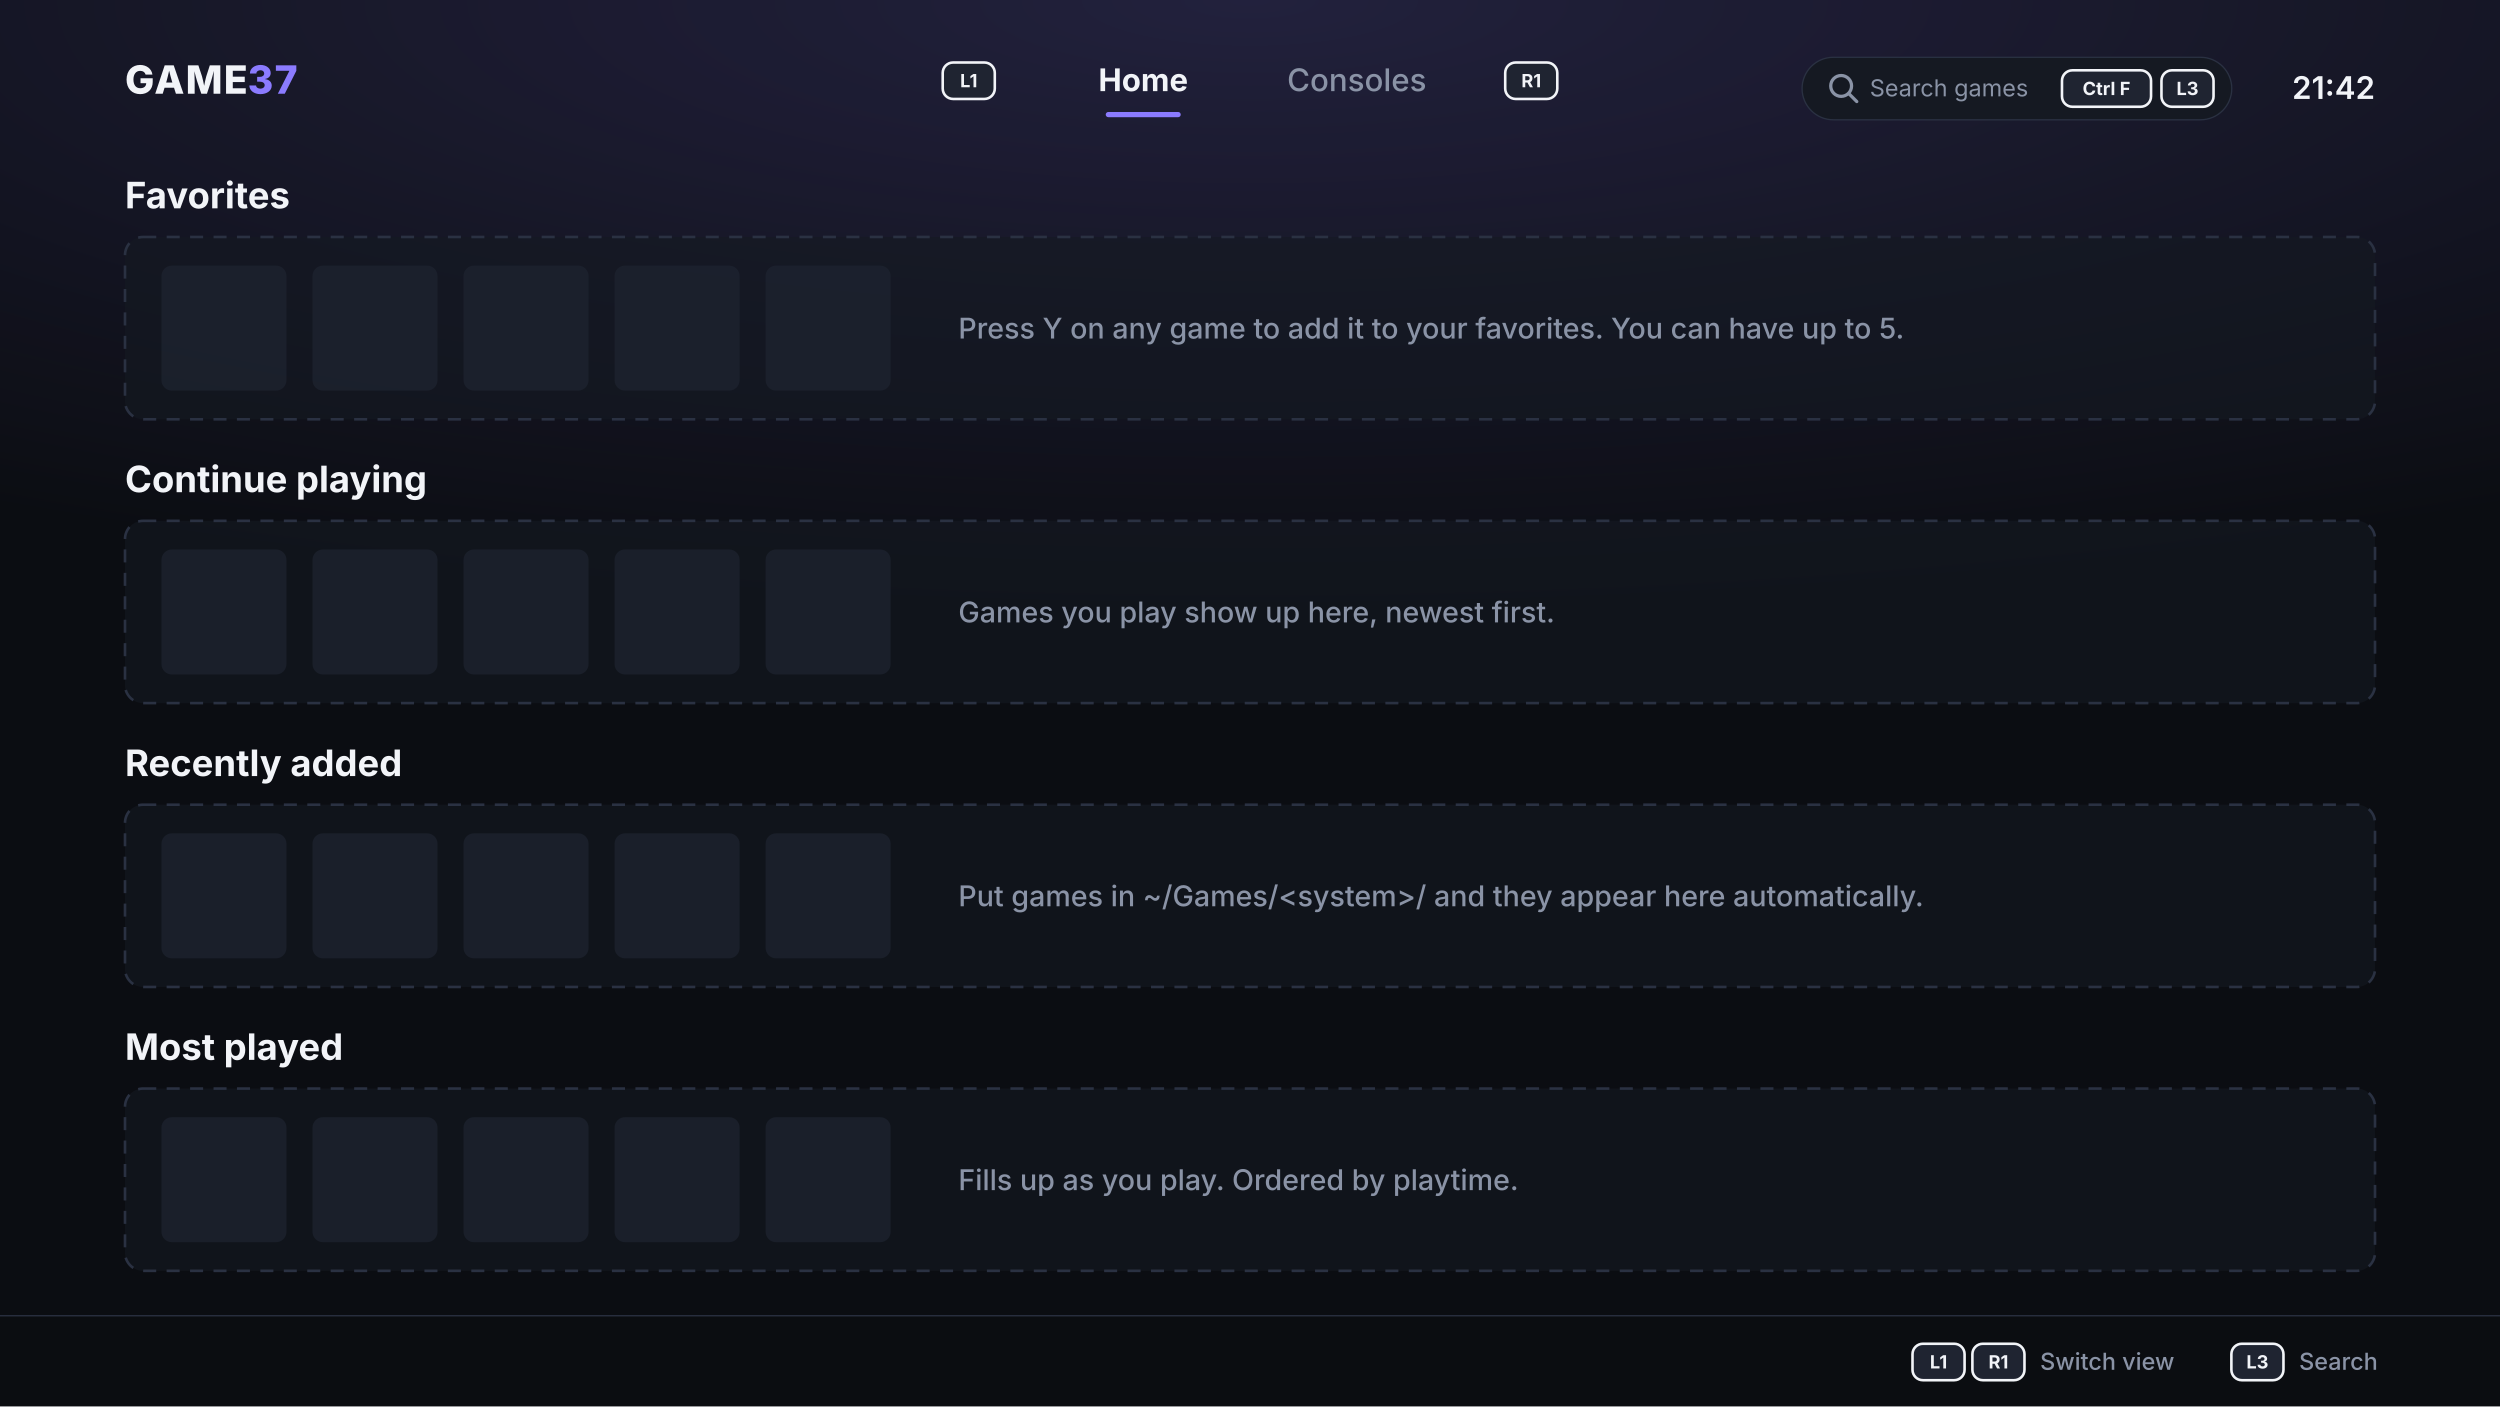
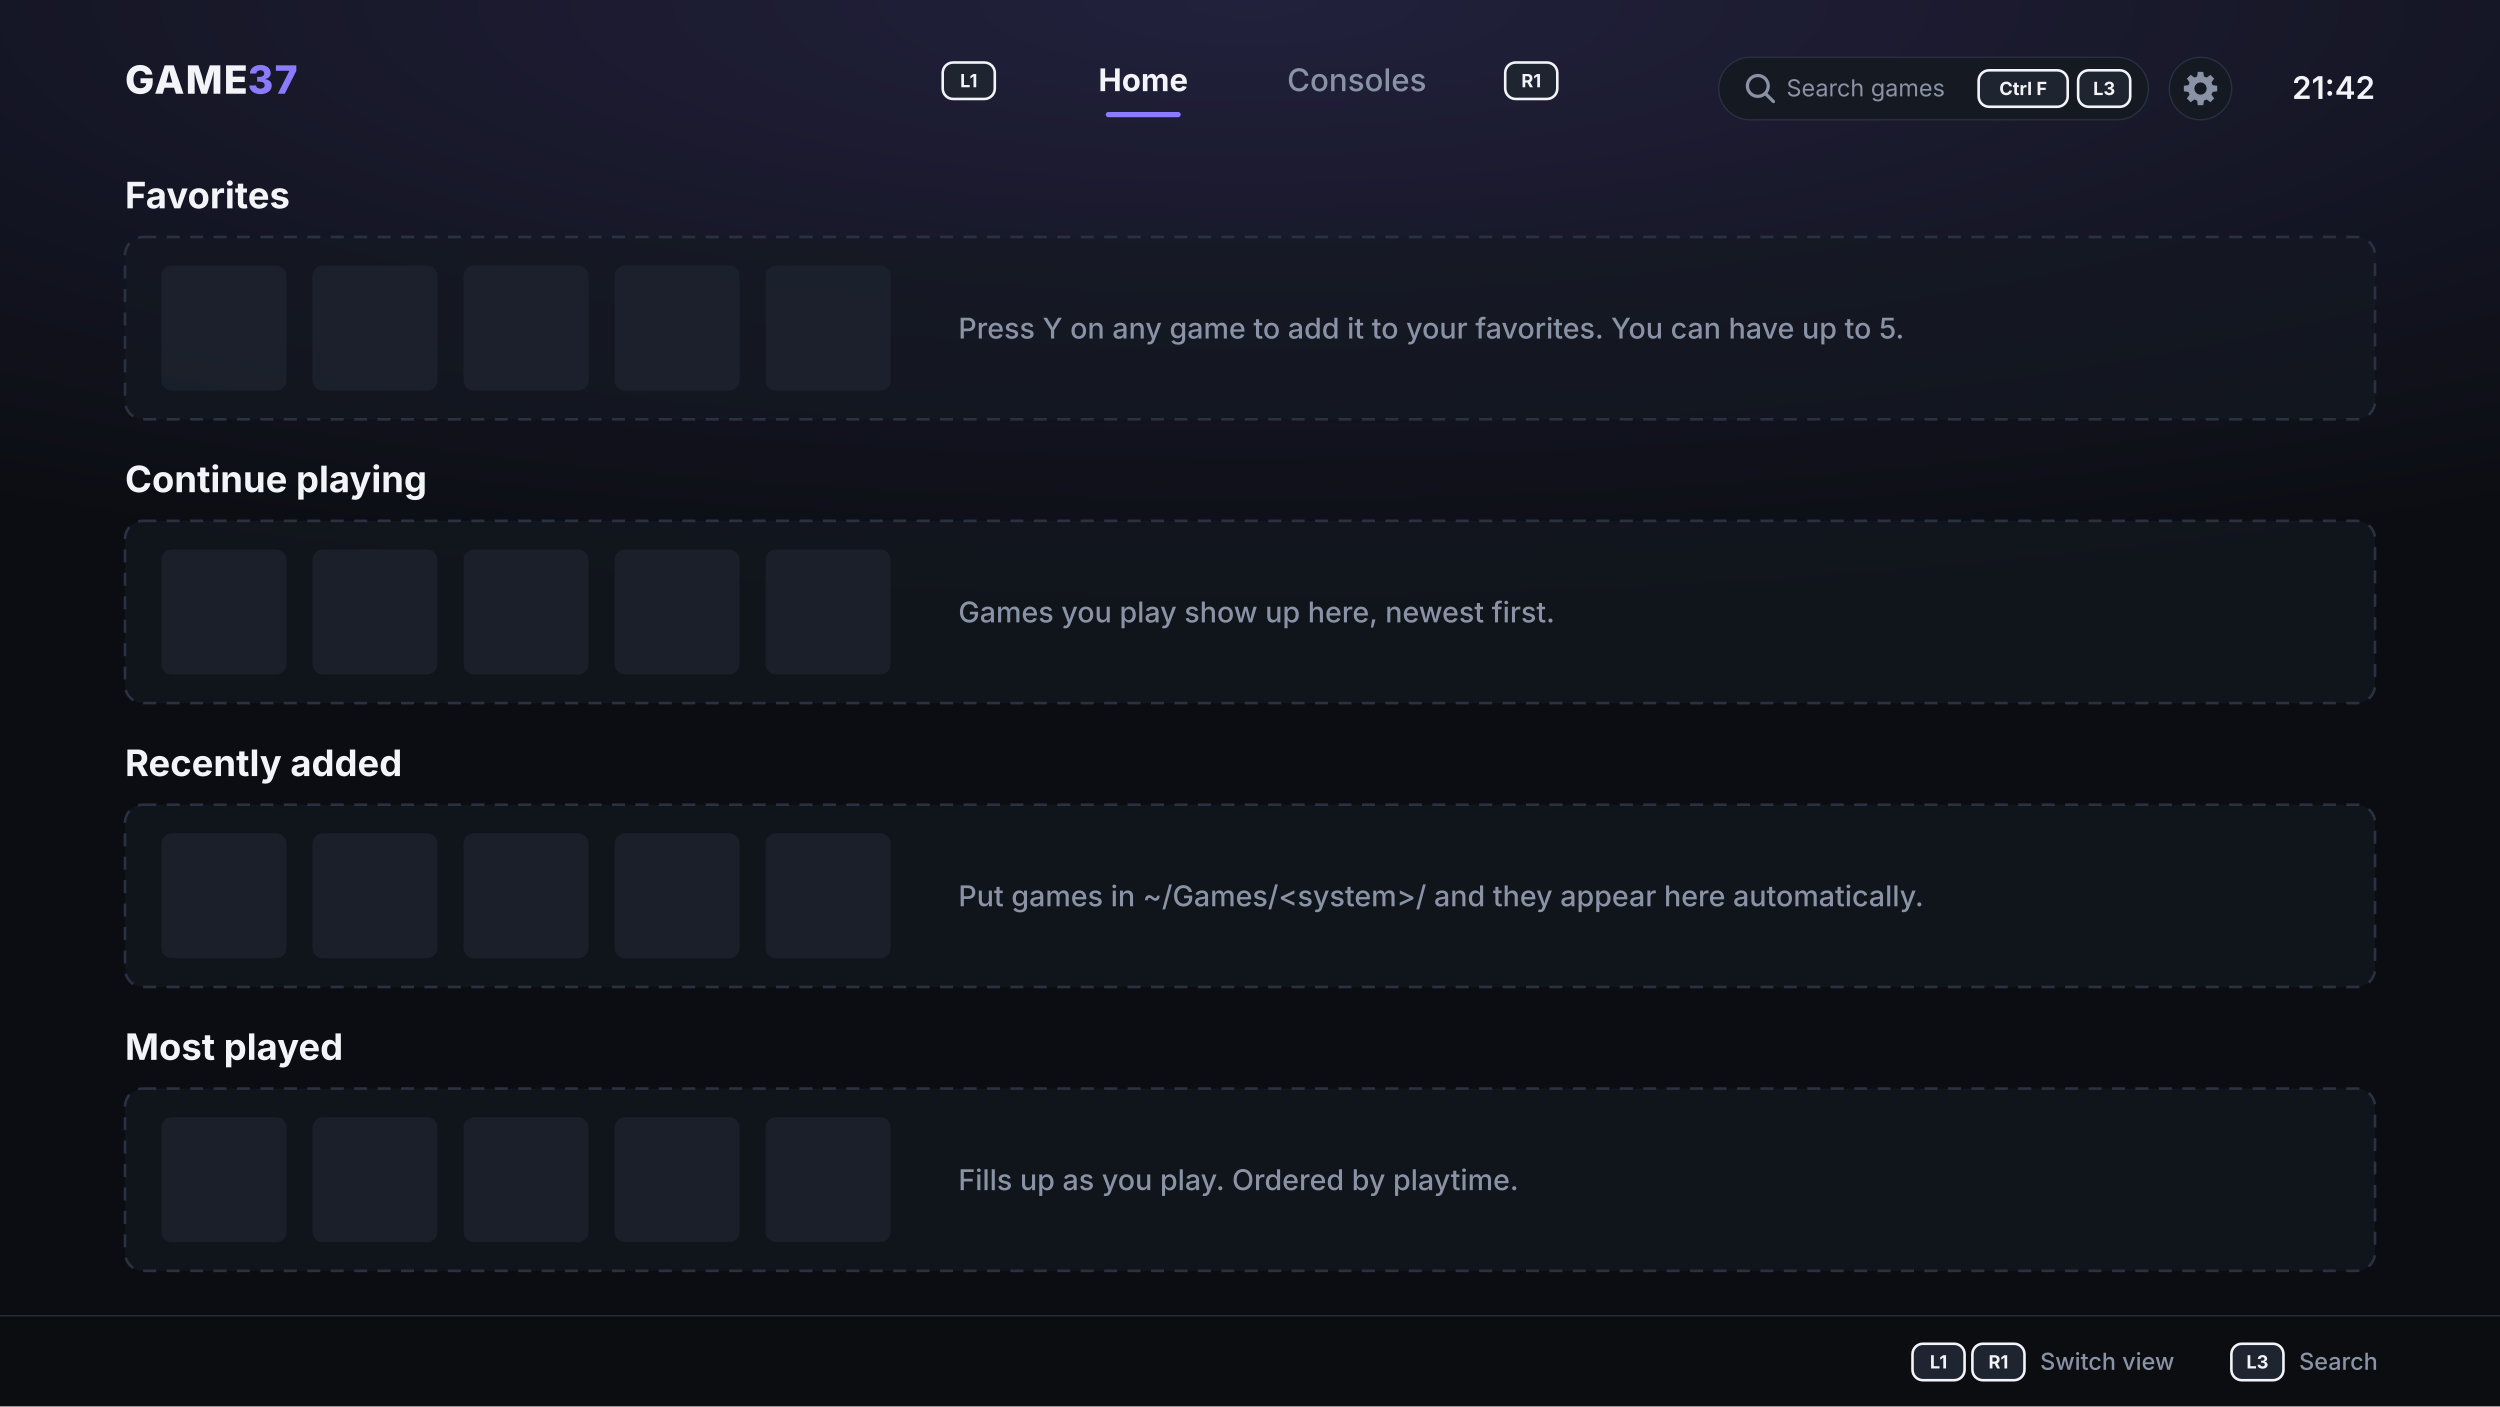
<svg xmlns="http://www.w3.org/2000/svg" width="1920" height="1080" viewBox="0 0 1920 1080">
  <defs>
    <radialGradient id="rg1" cx="0.5" cy="0" r="0.9">
      <stop offset="0" stop-color="#8B7BFF" stop-opacity="0.18" />
      <stop offset="1" stop-color="#8B7BFF" stop-opacity="0" />
    </radialGradient>
  </defs>
  <rect x="0.0" y="0.0" width="1920.0" height="1080.0" rx="0" fill="#0B0D12" fill-opacity="1" />
  <rect x="0.0" y="0.0" width="1920.0" height="520.0" rx="0" fill="url(#rg1)" fill-opacity="1" />
  <text x="96" y="72" font-family="Inter, 'Helvetica Neue', Arial, sans-serif" font-size="30" font-weight="800" fill="#F2F4F8" letter-spacing="1">GAME<tspan fill="#8B7BFF">37</tspan>
  </text>
  <rect x="724.0" y="48.0" width="40.0" height="28.0" rx="8" fill="#1F2431" fill-opacity="1" stroke="#F2F4F8" stroke-width="2" />
  <text x="744.0" y="67.0" font-family="Inter, 'Helvetica Neue', Arial, sans-serif" font-size="14" font-weight="700" fill="#F2F4F8" fill-opacity="1" text-anchor="middle" letter-spacing="0">L1</text>
  <rect x="1156.0" y="48.0" width="40.0" height="28.0" rx="8" fill="#1F2431" fill-opacity="1" stroke="#F2F4F8" stroke-width="2" />
  <text x="1176.0" y="67.0" font-family="Inter, 'Helvetica Neue', Arial, sans-serif" font-size="14" font-weight="700" fill="#F2F4F8" fill-opacity="1" text-anchor="middle" letter-spacing="0">R1</text>
  <text x="878.0" y="70.0" font-family="Inter, 'Helvetica Neue', Arial, sans-serif" font-size="24" font-weight="700" fill="#F2F4F8" fill-opacity="1" text-anchor="middle" letter-spacing="0">Home</text>
  <rect x="849.2" y="86.0" width="57.6" height="4.0" rx="2" fill="#8B7BFF" fill-opacity="1" />
  <text x="1042.0" y="70.0" font-family="Inter, 'Helvetica Neue', Arial, sans-serif" font-size="24" font-weight="500" fill="#8A93A6" fill-opacity="1" text-anchor="middle" letter-spacing="0">Consoles</text>
-   <rect x="1384.0" y="44.0" width="330.0" height="48.0" rx="24" fill="#151922" fill-opacity="1" stroke="#2A3142" stroke-width="1" />
-   <circle cx="1414.0" cy="66.0" r="8.0" fill="none" fill-opacity="1" stroke="#8A93A6" stroke-width="2.5" />
-   <line x1="1420" y1="72" x2="1426" y2="78" stroke="#8A93A6" stroke-width="2.5" stroke-linecap="round" />
-   <text x="1436.0" y="74.0" font-family="Inter, 'Helvetica Neue', Arial, sans-serif" font-size="18" font-weight="400" fill="#8A93A6" fill-opacity="1" text-anchor="start" letter-spacing="0">Search games</text>
-   <rect x="1660.0" y="54.0" width="40.0" height="28.0" rx="8" fill="#1F2431" fill-opacity="1" stroke="#F2F4F8" stroke-width="2" />
-   <text x="1680.0" y="73.0" font-family="Inter, 'Helvetica Neue', Arial, sans-serif" font-size="14" font-weight="700" fill="#F2F4F8" fill-opacity="1" text-anchor="middle" letter-spacing="0">L3</text>
-   <rect x="1583.6" y="54.0" width="68.4" height="28.0" rx="8" fill="#1F2431" fill-opacity="1" stroke="#F2F4F8" stroke-width="2" />
-   <text x="1617.8" y="73.0" font-family="Inter, 'Helvetica Neue', Arial, sans-serif" font-size="14" font-weight="700" fill="#F2F4F8" fill-opacity="1" text-anchor="middle" letter-spacing="0">Ctrl F</text>
+   <rect x="1320.0" y="44.0" width="330.0" height="48.0" rx="24" fill="#151922" fill-opacity="1" stroke="#2A3142" stroke-width="1" />
+   <circle cx="1350.0" cy="66.0" r="8.0" fill="none" fill-opacity="1" stroke="#8A93A6" stroke-width="2.5" />
+   <line x1="1356" y1="72" x2="1362" y2="78" stroke="#8A93A6" stroke-width="2.5" stroke-linecap="round" />
+   <text x="1372.0" y="74.0" font-family="Inter, 'Helvetica Neue', Arial, sans-serif" font-size="18" font-weight="400" fill="#8A93A6" fill-opacity="1" text-anchor="start" letter-spacing="0">Search games</text>
+   <rect x="1596.0" y="54.0" width="40.0" height="28.0" rx="8" fill="#1F2431" fill-opacity="1" stroke="#F2F4F8" stroke-width="2" />
+   <text x="1616.0" y="73.0" font-family="Inter, 'Helvetica Neue', Arial, sans-serif" font-size="14" font-weight="700" fill="#F2F4F8" fill-opacity="1" text-anchor="middle" letter-spacing="0">L3</text>
+   <rect x="1519.6" y="54.0" width="68.4" height="28.0" rx="8" fill="#1F2431" fill-opacity="1" stroke="#F2F4F8" stroke-width="2" />
+   <text x="1553.8" y="73.0" font-family="Inter, 'Helvetica Neue', Arial, sans-serif" font-size="14" font-weight="700" fill="#F2F4F8" fill-opacity="1" text-anchor="middle" letter-spacing="0">Ctrl F</text>
+   <circle cx="1690.0" cy="68.0" r="24.0" fill="#151922" fill-opacity="1" stroke="#2A3142" stroke-width="1" />
+   <polygon points="1699.3,65.4 1702.8,65.9 1702.8,70.1 1699.3,70.6 1698.4,72.7 1700.5,75.6 1697.6,78.5 1694.7,76.4 1692.6,77.3 1692.1,80.8 1687.9,80.8 1687.4,77.3 1685.3,76.4 1682.4,78.5 1679.5,75.6 1681.6,72.7 1680.7,70.6 1677.2,70.1 1677.2,65.9 1680.7,65.4 1681.6,63.3 1679.5,60.4 1682.4,57.5 1685.3,59.6 1687.4,58.7 1687.9,55.2 1692.1,55.2 1692.6,58.7 1694.7,59.6 1697.6,57.5 1700.5,60.4 1698.4,63.3" fill="#8A93A6" />
+   <circle cx="1690.0" cy="68.0" r="4.7" fill="#151922" fill-opacity="1" />
  <text x="1824.0" y="76.0" font-family="Inter, 'Helvetica Neue', Arial, sans-serif" font-size="24" font-weight="600" fill="#F2F4F8" fill-opacity="1" text-anchor="end" letter-spacing="0">21:42</text>
  <text x="96.0" y="160.0" font-family="Inter, 'Helvetica Neue', Arial, sans-serif" font-size="28" font-weight="700" fill="#F2F4F8" fill-opacity="1" text-anchor="start" letter-spacing="0">Favorites</text>
  <rect x="96.0" y="182.0" width="1728.0" height="140.0" rx="14" fill="#151922" fill-opacity="0.6" stroke="#2A3142" stroke-width="2" stroke-dasharray="10 8" />
  <rect x="124.0" y="204.0" width="96.0" height="96.0" rx="8" fill="#1F2431" fill-opacity="0.7" />
  <rect x="240.0" y="204.0" width="96.0" height="96.0" rx="8" fill="#1F2431" fill-opacity="0.7" />
  <rect x="356.0" y="204.0" width="96.0" height="96.0" rx="8" fill="#1F2431" fill-opacity="0.7" />
  <rect x="472.0" y="204.0" width="96.0" height="96.0" rx="8" fill="#1F2431" fill-opacity="0.7" />
  <rect x="588.0" y="204.0" width="96.0" height="96.0" rx="8" fill="#1F2431" fill-opacity="0.7" />
  <text x="736.0" y="260.0" font-family="Inter, 'Helvetica Neue', Arial, sans-serif" font-size="22" font-weight="500" fill="#8A93A6" fill-opacity="1" text-anchor="start" letter-spacing="0">Press  Y  on any game to add it to your favorites. You can have up to 5.</text>
  <text x="96.0" y="378.0" font-family="Inter, 'Helvetica Neue', Arial, sans-serif" font-size="28" font-weight="700" fill="#F2F4F8" fill-opacity="1" text-anchor="start" letter-spacing="0">Continue playing</text>
  <rect x="96.0" y="400.0" width="1728.0" height="140.0" rx="14" fill="#151922" fill-opacity="0.6" stroke="#2A3142" stroke-width="2" stroke-dasharray="10 8" />
  <rect x="124.0" y="422.0" width="96.0" height="96.0" rx="8" fill="#1F2431" fill-opacity="0.7" />
  <rect x="240.0" y="422.0" width="96.0" height="96.0" rx="8" fill="#1F2431" fill-opacity="0.7" />
  <rect x="356.0" y="422.0" width="96.0" height="96.0" rx="8" fill="#1F2431" fill-opacity="0.7" />
  <rect x="472.0" y="422.0" width="96.0" height="96.0" rx="8" fill="#1F2431" fill-opacity="0.7" />
  <rect x="588.0" y="422.0" width="96.0" height="96.0" rx="8" fill="#1F2431" fill-opacity="0.7" />
  <text x="736.0" y="478.0" font-family="Inter, 'Helvetica Neue', Arial, sans-serif" font-size="22" font-weight="500" fill="#8A93A6" fill-opacity="1" text-anchor="start" letter-spacing="0">Games you play show up here, newest first.</text>
  <text x="96.0" y="596.0" font-family="Inter, 'Helvetica Neue', Arial, sans-serif" font-size="28" font-weight="700" fill="#F2F4F8" fill-opacity="1" text-anchor="start" letter-spacing="0">Recently added</text>
  <rect x="96.0" y="618.0" width="1728.0" height="140.0" rx="14" fill="#151922" fill-opacity="0.6" stroke="#2A3142" stroke-width="2" stroke-dasharray="10 8" />
  <rect x="124.0" y="640.0" width="96.0" height="96.0" rx="8" fill="#1F2431" fill-opacity="0.7" />
  <rect x="240.0" y="640.0" width="96.0" height="96.0" rx="8" fill="#1F2431" fill-opacity="0.7" />
  <rect x="356.0" y="640.0" width="96.0" height="96.0" rx="8" fill="#1F2431" fill-opacity="0.7" />
  <rect x="472.0" y="640.0" width="96.0" height="96.0" rx="8" fill="#1F2431" fill-opacity="0.7" />
  <rect x="588.0" y="640.0" width="96.0" height="96.0" rx="8" fill="#1F2431" fill-opacity="0.7" />
  <text x="736.0" y="696.0" font-family="Inter, 'Helvetica Neue', Arial, sans-serif" font-size="22" font-weight="500" fill="#8A93A6" fill-opacity="1" text-anchor="start" letter-spacing="0">Put games in ~/Games/&lt;system&gt;/ and they appear here automatically.</text>
  <text x="96.0" y="814.0" font-family="Inter, 'Helvetica Neue', Arial, sans-serif" font-size="28" font-weight="700" fill="#F2F4F8" fill-opacity="1" text-anchor="start" letter-spacing="0">Most played</text>
  <rect x="96.0" y="836.0" width="1728.0" height="140.0" rx="14" fill="#151922" fill-opacity="0.6" stroke="#2A3142" stroke-width="2" stroke-dasharray="10 8" />
  <rect x="124.0" y="858.0" width="96.0" height="96.0" rx="8" fill="#1F2431" fill-opacity="0.7" />
  <rect x="240.0" y="858.0" width="96.0" height="96.0" rx="8" fill="#1F2431" fill-opacity="0.7" />
  <rect x="356.0" y="858.0" width="96.0" height="96.0" rx="8" fill="#1F2431" fill-opacity="0.7" />
  <rect x="472.0" y="858.0" width="96.0" height="96.0" rx="8" fill="#1F2431" fill-opacity="0.7" />
  <rect x="588.0" y="858.0" width="96.0" height="96.0" rx="8" fill="#1F2431" fill-opacity="0.7" />
  <text x="736.0" y="914.0" font-family="Inter, 'Helvetica Neue', Arial, sans-serif" font-size="22" font-weight="500" fill="#8A93A6" fill-opacity="1" text-anchor="start" letter-spacing="0">Fills up as you play. Ordered by playtime.</text>
  <rect x="0.0" y="1010.0" width="1920.0" height="70.0" rx="0" fill="#0B0D12" fill-opacity="0.92" />
  <rect x="0.0" y="1010.0" width="1920.0" height="1.0" rx="0" fill="#2A3142" fill-opacity="1" />
  <text x="1765.7" y="1052.0" font-family="Inter, 'Helvetica Neue', Arial, sans-serif" font-size="18" font-weight="500" fill="#8A93A6" fill-opacity="1" text-anchor="start" letter-spacing="0">Search</text>
  <rect x="1713.7" y="1032.0" width="40.0" height="28.0" rx="8" fill="#1F2431" fill-opacity="1" stroke="#F2F4F8" stroke-width="2" />
  <text x="1733.7" y="1051.0" font-family="Inter, 'Helvetica Neue', Arial, sans-serif" font-size="14" font-weight="700" fill="#F2F4F8" fill-opacity="1" text-anchor="middle" letter-spacing="0">L3</text>
  <text x="1566.8" y="1052.0" font-family="Inter, 'Helvetica Neue', Arial, sans-serif" font-size="18" font-weight="500" fill="#8A93A6" fill-opacity="1" text-anchor="start" letter-spacing="0">Switch view</text>
  <rect x="1514.8" y="1032.0" width="40.0" height="28.0" rx="8" fill="#1F2431" fill-opacity="1" stroke="#F2F4F8" stroke-width="2" />
  <text x="1534.8" y="1051.0" font-family="Inter, 'Helvetica Neue', Arial, sans-serif" font-size="14" font-weight="700" fill="#F2F4F8" fill-opacity="1" text-anchor="middle" letter-spacing="0">R1</text>
  <rect x="1468.8" y="1032.0" width="40.0" height="28.0" rx="8" fill="#1F2431" fill-opacity="1" stroke="#F2F4F8" stroke-width="2" />
  <text x="1488.8" y="1051.0" font-family="Inter, 'Helvetica Neue', Arial, sans-serif" font-size="14" font-weight="700" fill="#F2F4F8" fill-opacity="1" text-anchor="middle" letter-spacing="0">L1</text>
</svg>
